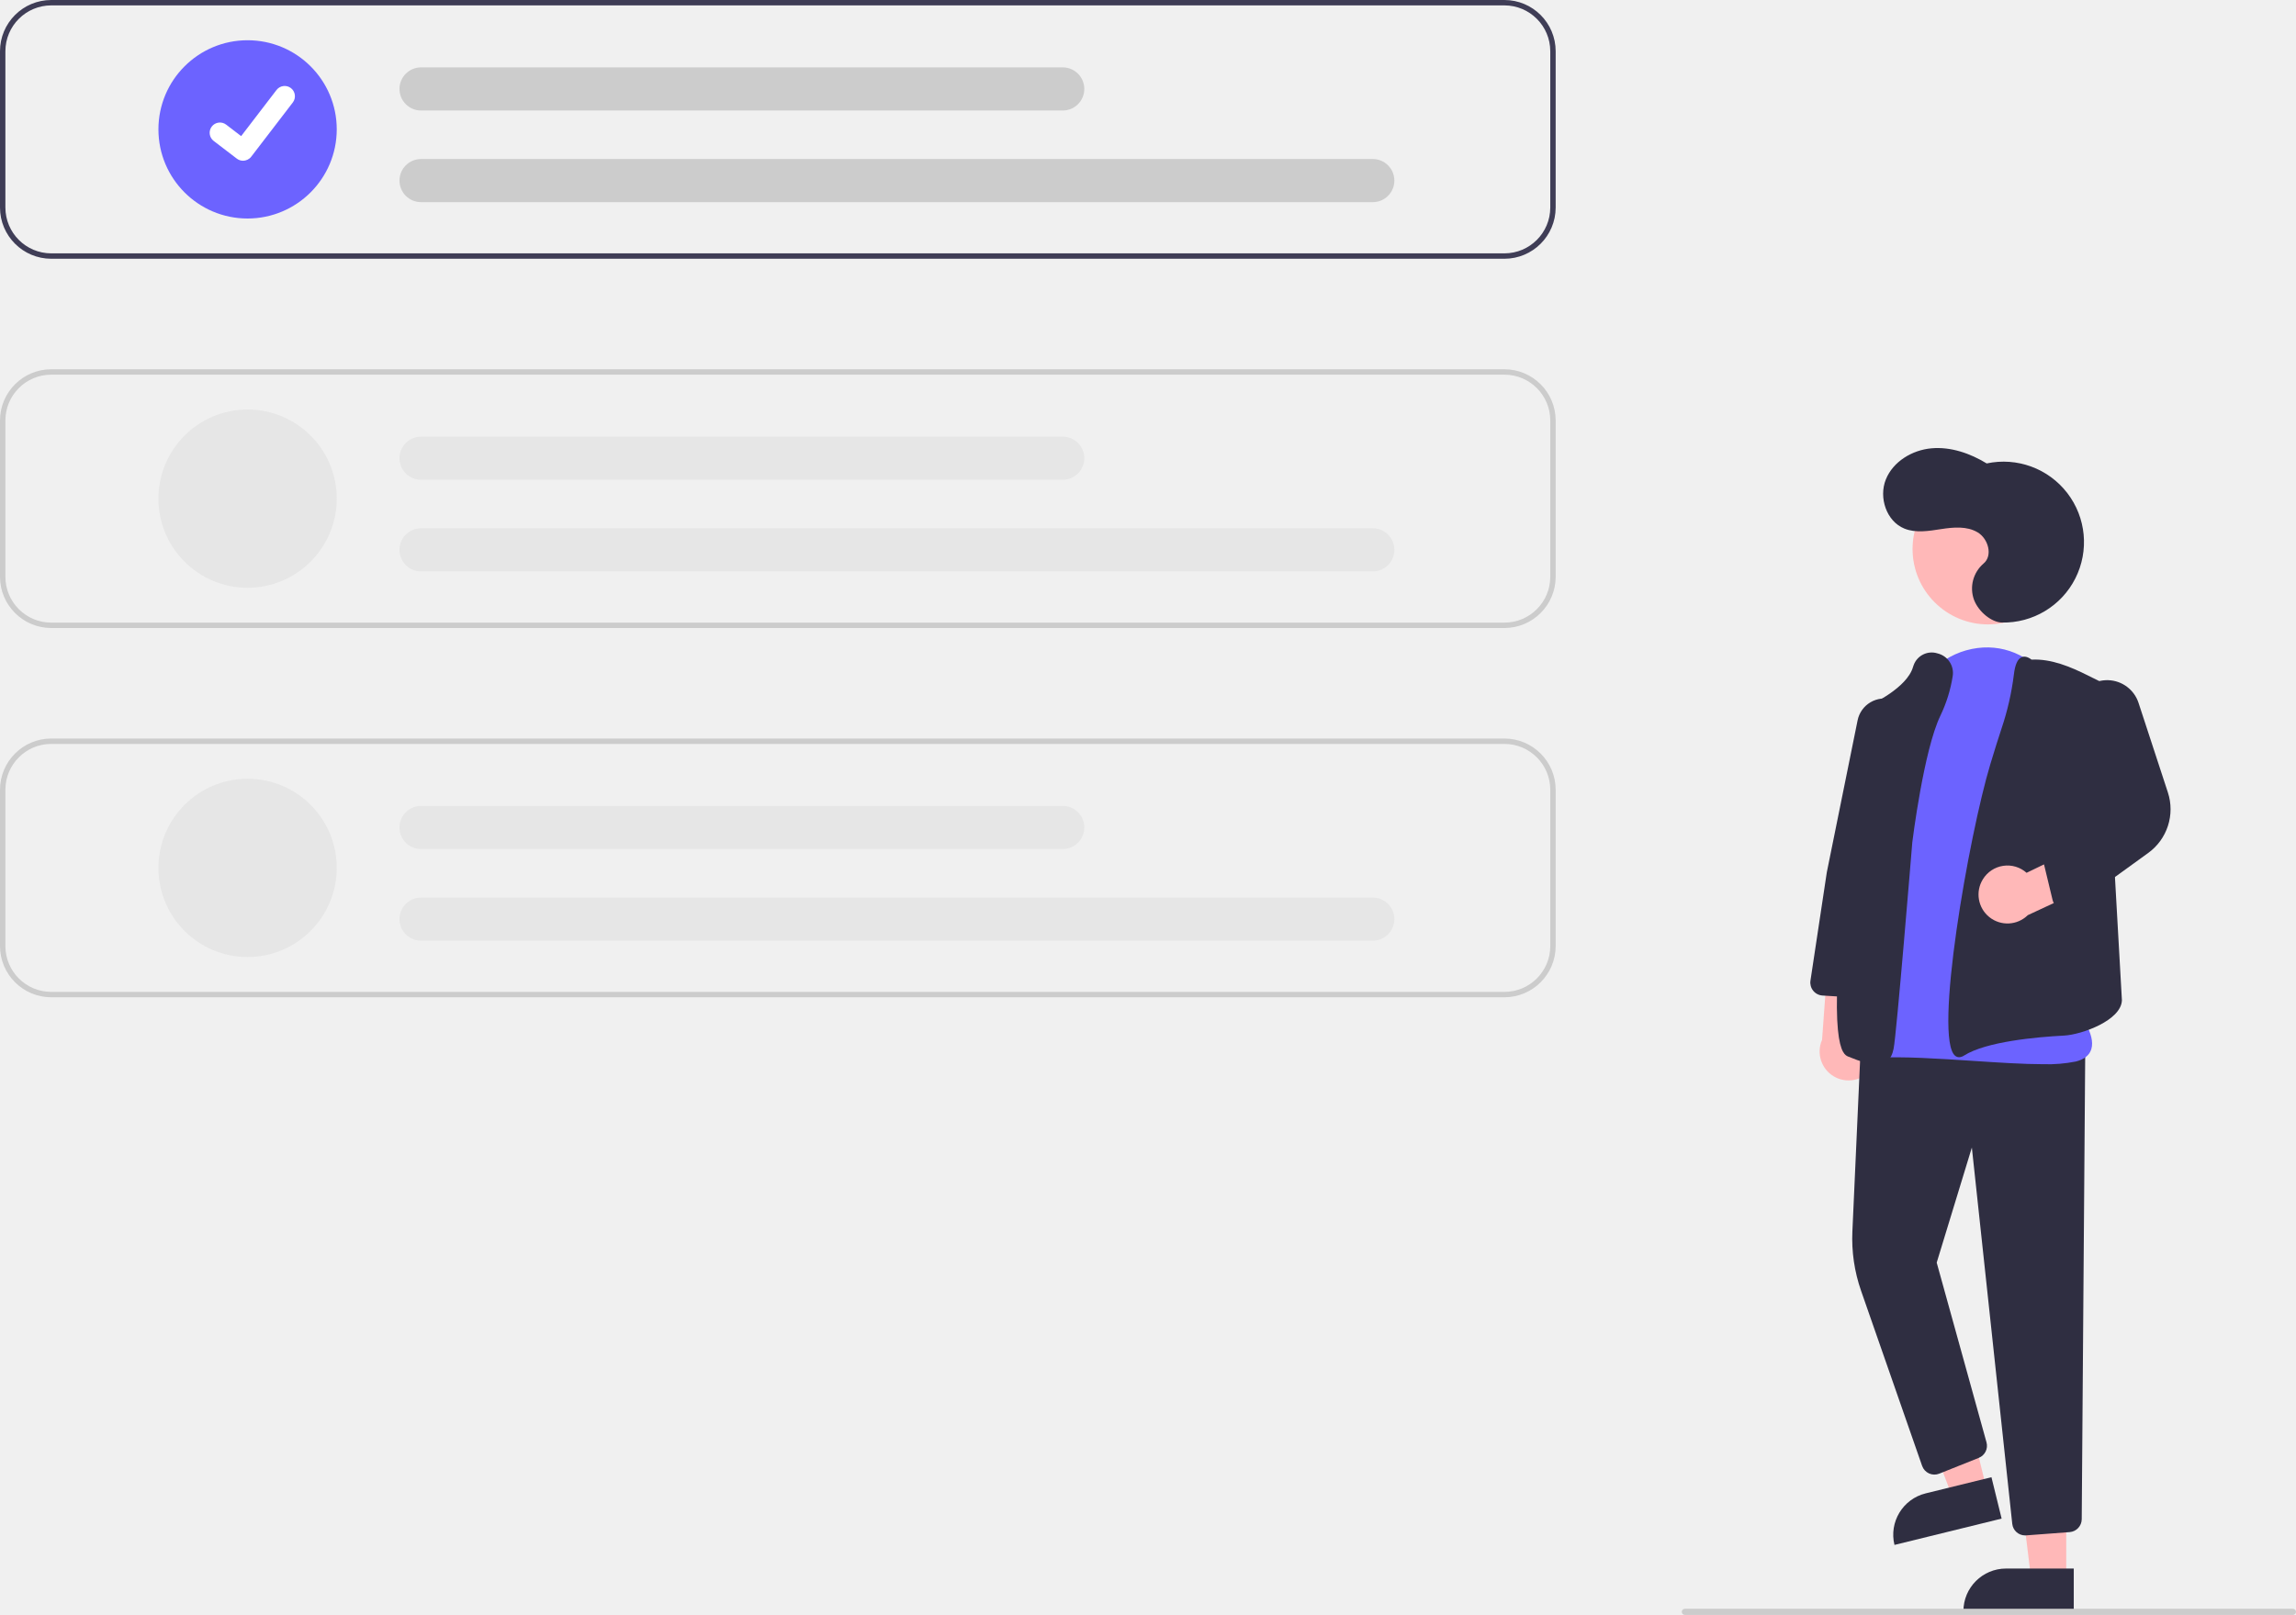
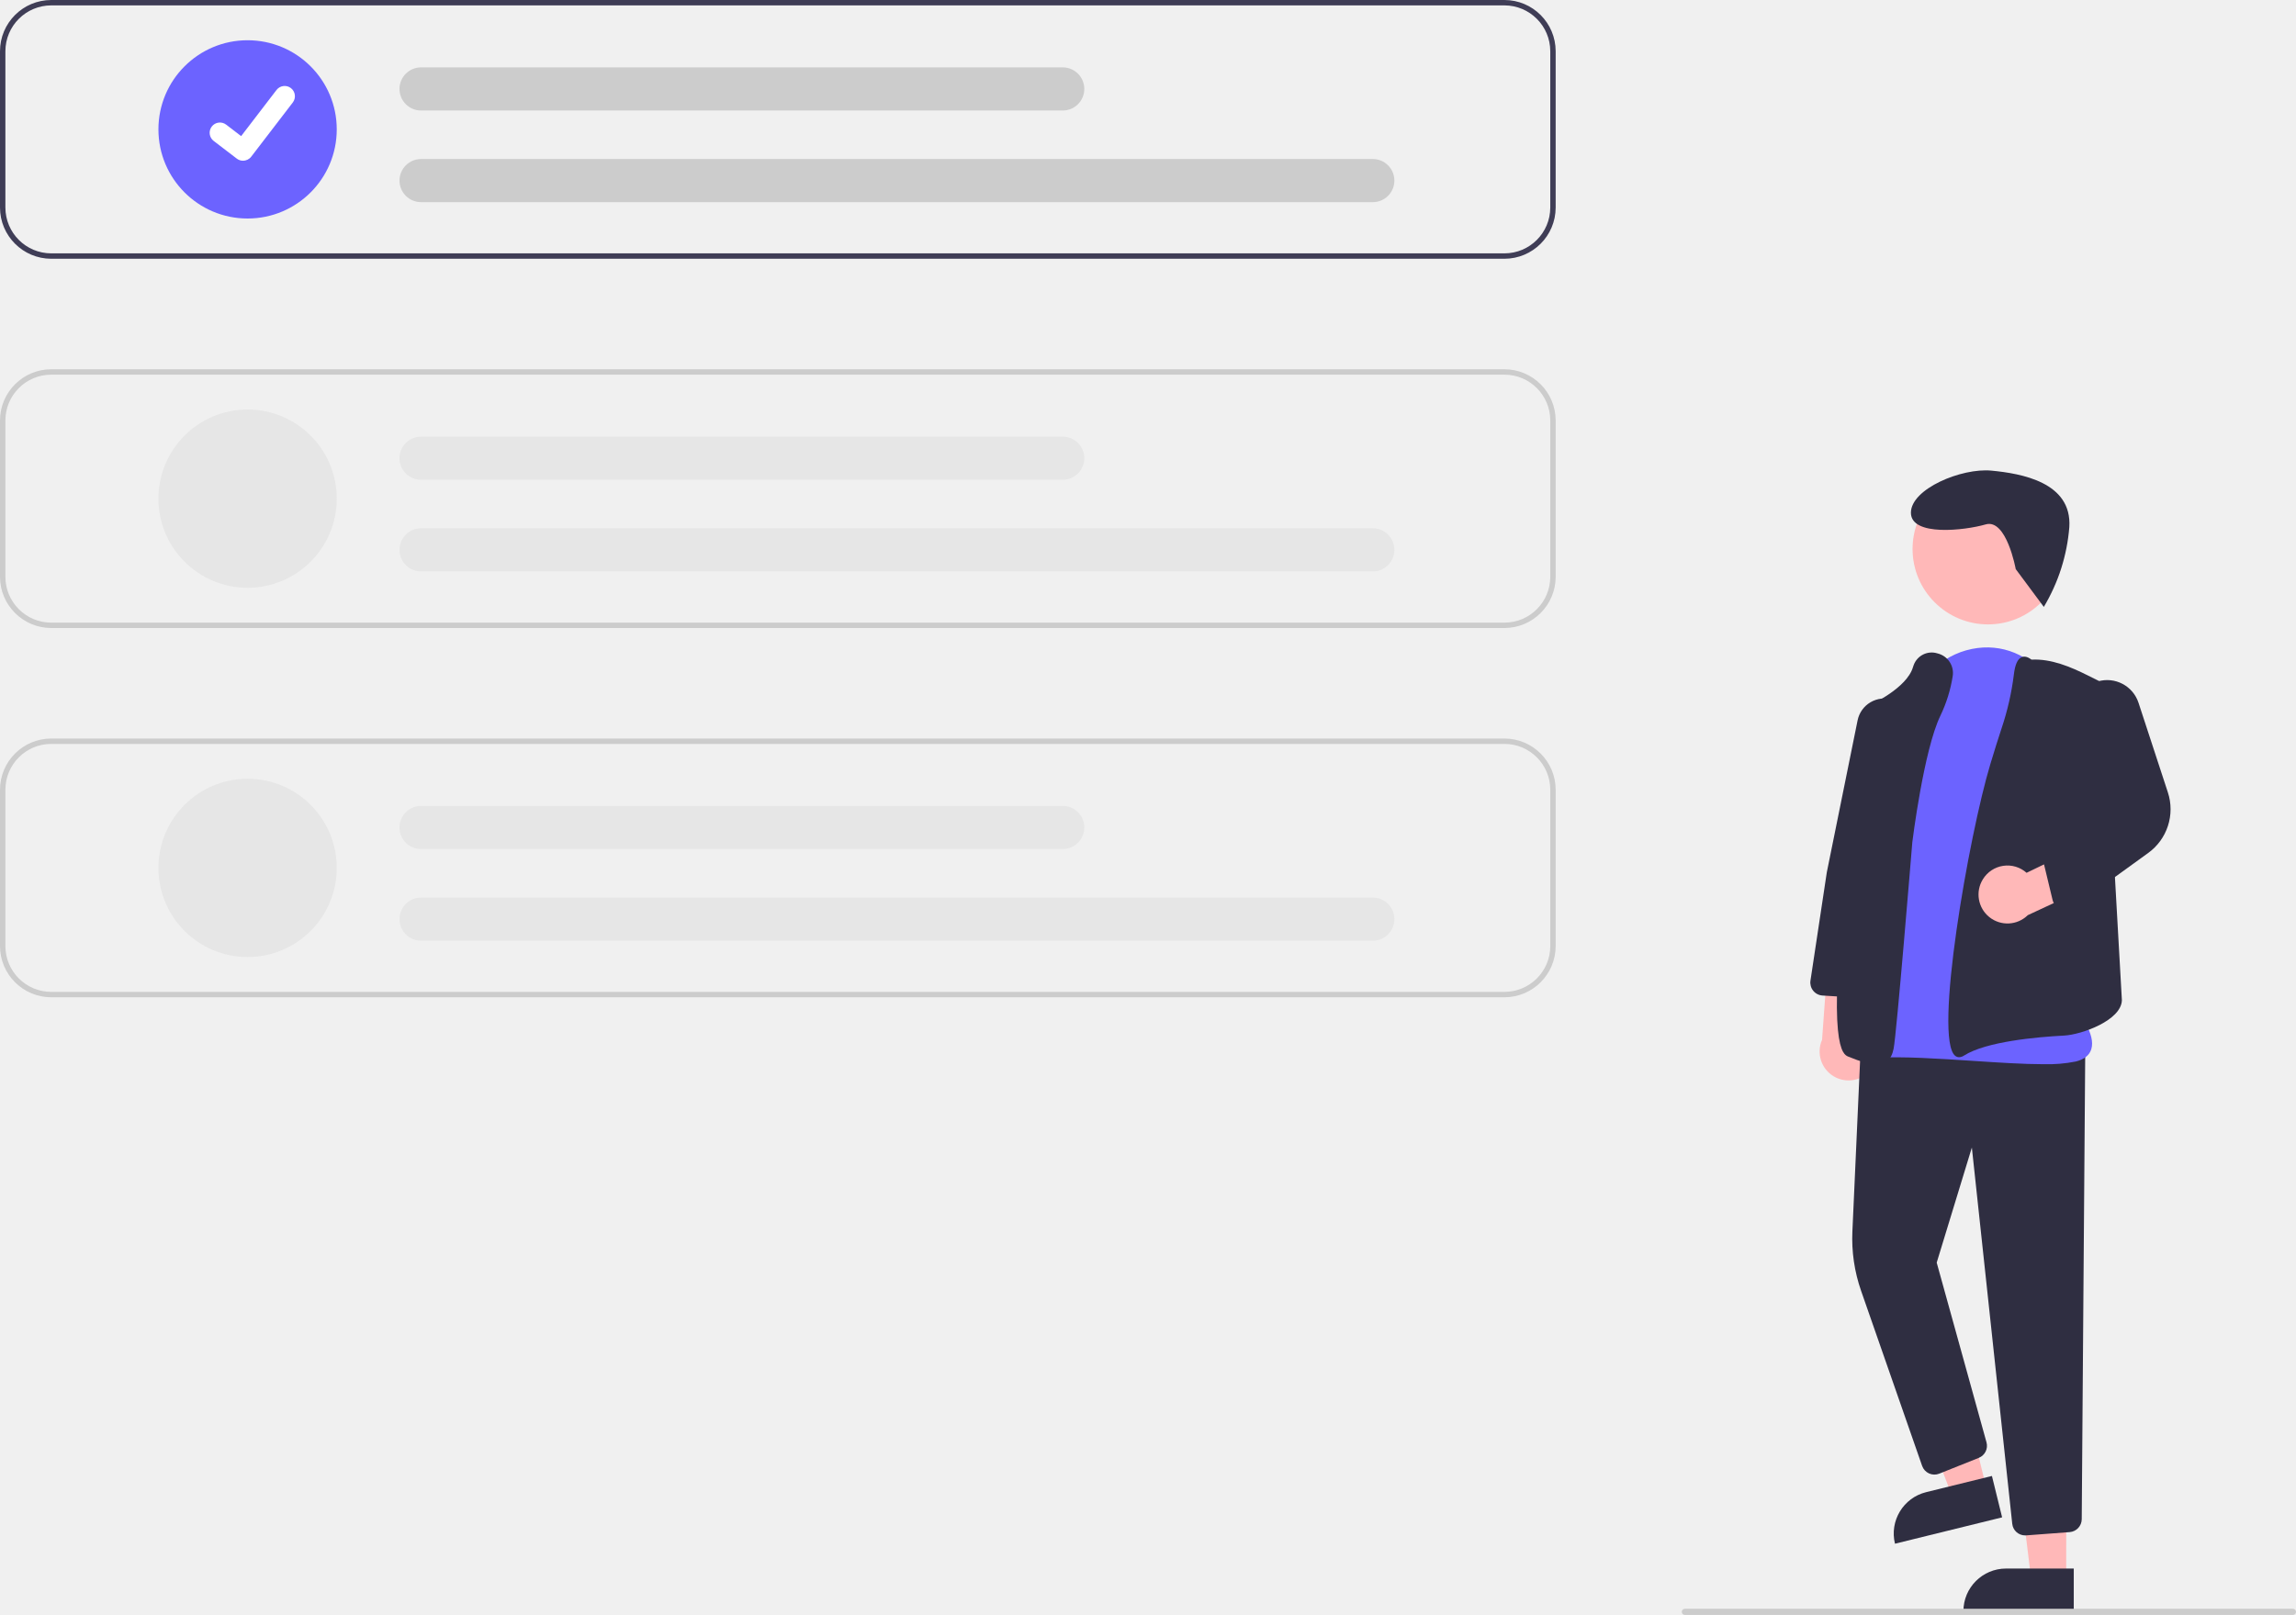
- <svg xmlns="http://www.w3.org/2000/svg" id="ea598d79-8dd3-4429-b270-13b822843139" data-name="Layer 1" width="747.62" height="526" viewBox="0 0 747.62 526">
-   <path d="M835.627,535.188a9.377,9.377,0,0,0-3.1-14.04l1.853-21.348-12.698-4.29L819.489,525.693a9.428,9.428,0,0,0,16.138,9.495Z" transform="translate(-226.1902 -187)" fill="#ffb8b8" />
-   <polygon points="672.805 514.162 661.373 514.161 655.936 470.065 672.809 470.066 672.805 514.162" fill="#ffb8b8" />
-   <path d="M653.207,510.894h22.048a0,0,0,0,1,0,0V524.776a0,0,0,0,1,0,0H639.325a0,0,0,0,1,0,0v0A13.882,13.882,0,0,1,653.207,510.894Z" fill="#2f2e41" />
-   <polygon points="646.855 484.902 635.753 487.63 619.947 446.107 636.332 442.08 646.855 484.902" fill="#ffb8b8" />
-   <path d="M854.772,672.232h22.048a0,0,0,0,1,0,0v13.882a0,0,0,0,1,0,0H840.89a0,0,0,0,1,0,0v0A13.882,13.882,0,0,1,854.772,672.232Z" transform="translate(-363.4462 37.56243) rotate(-13.80529)" fill="#2f2e41" />
-   <path d="M885.615,687.104a4.21,4.21,0,0,1-4.197-3.779L868.263,560.771l-11.447,37.476,16.213,58.533a4.225,4.225,0,0,1-2.505,5.056l-12.89,5.156a4.23,4.23,0,0,1-5.565-2.536l-19.871-57.009a51.612,51.612,0,0,1-2.835-19.395l2.773-61.523,73.043,3.093-1.14,152.215a4.254,4.254,0,0,1-3.912,4.186l-14.185,1.069Q885.778,687.104,885.615,687.104Z" transform="translate(-226.1902 -187)" fill="#2f2e41" />
-   <circle cx="647.328" cy="178.813" r="24.561" fill="#ffb8b8" />
-   <path d="M891.58,533.625c-6.468,0-14.504-.529-22.817-1.076-11.36-.748-23.106-1.521-31.875-1.013a6.966,6.966,0,0,1-6.232-2.714c-9.039-11.574,4.903-56.708,5.501-58.623l11.346-50.468.488.11-.488-.11c2.496-11.1,10.471-19.288,20.813-21.368,9.68-1.944,19.043,1.931,25.048,10.375q.478.672.955,1.379c19.552,28.957,8.493,100.896,7.752,105.539,1.033,1.237,6.618,8.232,5.083,13.091-.625,1.977-2.321,3.324-5.042,4.004A47.007,47.007,0,0,1,891.58,533.625Z" transform="translate(-226.1902 -187)" fill="#6c63ff" />
-   <path d="M837.284,533.647c-2.225,0-5.226-.821-9.272-2.505-1.739-.724-7.031-2.925-.606-59.072,3.156-27.58,7.677-54.968,7.722-55.241l.043-.264.244-.11c.116-.053,11.662-5.345,13.67-12.146q.104-.353.234-.685a6.244,6.244,0,0,1,7.754-3.808,6.561,6.561,0,0,1,4.942,7.488,46.024,46.024,0,0,1-3.991,12.791c-5.433,11.21-9.114,40.928-9.15,41.227-.208,2.538-5.138,62.672-6.088,67.235-.332,1.594-.942,3.544-2.733,4.49A5.842,5.842,0,0,1,837.284,533.647Z" transform="translate(-226.1902 -187)" fill="#2f2e41" />
-   <path d="M864.115,531.343a2.018,2.018,0,0,1-1.239-.425c-7.226-5.491,4.468-72.051,11.405-95.016,1.389-4.598,2.625-8.537,3.676-11.706h0a89.262,89.262,0,0,0,3.989-17.506c.382-3.226,1.211-5.068,2.537-5.633.921-.393,2.005-.126,3.22.793,6.407-.316,12.632,2.302,18.402,5.181l5.192,2.59L917.123,512.771c-.165,6.583-13.141,11.23-18.804,11.527-9.089.477-25.41,1.957-32.6,6.509A3.006,3.006,0,0,1,864.115,531.343Z" transform="translate(-226.1902 -187)" fill="#2f2e41" />
-   <path d="M831.659,511.989c-.086,0-.172-.002-.259-.008l-11.768-.724a4.229,4.229,0,0,1-3.923-4.853l5.325-35.279,10.024-49.498a8.879,8.879,0,0,1,11.362-6.709h0a8.928,8.928,0,0,1,6.108,9.879l-7.964,49.597-4.715,33.947A4.251,4.251,0,0,1,831.659,511.989Z" transform="translate(-226.1902 -187)" fill="#2f2e41" />
-   <path d="M871.86,473.374a9.377,9.377,0,0,1,14.225-2.093l19.295-9.32,8.524,10.344L886.471,485.084a9.428,9.428,0,0,1-14.611-11.71Z" transform="translate(-226.1902 -187)" fill="#ffb8b8" />
-   <path d="M898.663,483.383a4.232,4.232,0,0,1-4.114-3.242l-2.803-11.649a4.211,4.211,0,0,1,1.94-4.619l16.902-10.116-8.64-31.634a10.819,10.819,0,0,1,.379-6.801,10.753,10.753,0,0,1,20.214.621l9.539,29.125a17.576,17.576,0,0,1-6.421,19.773L901.141,482.58A4.224,4.224,0,0,1,898.663,483.383Z" transform="translate(-226.1902 -187)" fill="#2f2e41" />
-   <path d="M878.005,389.77a26.205,26.205,0,1,0-4.91-51.825c-5.401-3.28-11.681-5.486-17.975-4.925s-12.518,4.298-14.872,10.162.175,13.594,6.027,15.977c3.752,1.528,7.989.787,11.993.171s8.372-1.018,11.856,1.048,5.051,7.605,1.93,10.188a10.738,10.738,0,0,0-3.084,11.82C870.538,386.443,874.819,389.701,878.005,389.77Z" transform="translate(-226.1902 -187)" fill="#2f2e41" />
-   <path d="M716.064,187H242.87a16.695,16.695,0,0,0-16.68,16.68v50.919a16.695,16.695,0,0,0,16.68,16.68H716.064a16.695,16.695,0,0,0,16.68-16.68V203.68A16.695,16.695,0,0,0,716.064,187Zm14.924,67.599a14.946,14.946,0,0,1-14.924,14.924H242.87A14.946,14.946,0,0,1,227.946,254.599V203.68a14.946,14.946,0,0,1,14.924-14.924H716.064a14.946,14.946,0,0,1,14.924,14.924Z" transform="translate(-226.1902 -187)" fill="#3f3d56" />
-   <path d="M716.064,391.553H242.87a16.699,16.699,0,0,1-16.68-16.68V323.954a16.699,16.699,0,0,1,16.68-16.68H716.064a16.699,16.699,0,0,1,16.68,16.68v50.919A16.699,16.699,0,0,1,716.064,391.553ZM242.87,309.03A14.941,14.941,0,0,0,227.946,323.954v50.919a14.941,14.941,0,0,0,14.924,14.924H716.064a14.941,14.941,0,0,0,14.924-14.924V323.954a14.941,14.941,0,0,0-14.924-14.924Z" transform="translate(-226.1902 -187)" fill="#ccc" />
-   <path d="M716.064,511.827H242.87a16.699,16.699,0,0,1-16.68-16.68V444.228a16.699,16.699,0,0,1,16.68-16.68H716.064a16.699,16.699,0,0,1,16.68,16.68v50.919A16.699,16.699,0,0,1,716.064,511.827ZM242.87,429.303A14.941,14.941,0,0,0,227.946,444.228v50.919A14.941,14.941,0,0,0,242.87,510.071H716.064a14.941,14.941,0,0,0,14.924-14.924V444.228a14.941,14.941,0,0,0-14.924-14.924Z" transform="translate(-226.1902 -187)" fill="#ccc" />
-   <path d="M306.809,258.172a29.032,29.032,0,1,1,29.032-29.032A29.065,29.065,0,0,1,306.809,258.172Z" transform="translate(-226.1902 -187)" fill="#6c63ff" />
-   <path d="M673.195,252.843H363.293a7.023,7.023,0,1,1,0-14.047h309.902a7.023,7.023,0,1,1,0,14.047Z" transform="translate(-226.1902 -187)" fill="#ccc" />
-   <path d="M572.235,222.994H363.293a7.023,7.023,0,1,1,0-14.047H572.235a7.023,7.023,0,0,1,0,14.047Z" transform="translate(-226.1902 -187)" fill="#ccc" />
-   <path d="M306.809,378.445a29.032,29.032,0,1,1,29.032-29.032A29.065,29.065,0,0,1,306.809,378.445Z" transform="translate(-226.1902 -187)" fill="#e6e6e6" />
-   <path d="M673.195,373.117H363.293a7.023,7.023,0,1,1,0-14.047h309.902a7.023,7.023,0,1,1,0,14.047Z" transform="translate(-226.1902 -187)" fill="#e6e6e6" />
-   <path d="M572.235,343.268H363.293a7.023,7.023,0,1,1,0-14.047H572.235a7.023,7.023,0,0,1,0,14.047Z" transform="translate(-226.1902 -187)" fill="#e6e6e6" />
-   <path d="M306.809,498.719a29.032,29.032,0,1,1,29.032-29.032A29.065,29.065,0,0,1,306.809,498.719Z" transform="translate(-226.1902 -187)" fill="#e6e6e6" />
-   <path d="M673.195,493.391H363.293a7.023,7.023,0,1,1,0-14.047h309.902a7.023,7.023,0,0,1,0,14.047Z" transform="translate(-226.1902 -187)" fill="#e6e6e6" />
-   <path d="M572.235,463.542H363.293a7.023,7.023,0,1,1,0-14.047H572.235a7.023,7.023,0,0,1,0,14.047Z" transform="translate(-226.1902 -187)" fill="#e6e6e6" />
-   <path id="a0cfb668-db22-436f-bdef-92b50d362156" data-name="Path 395" d="M305.327,239.352a3.321,3.321,0,0,1-1.998-.664l-.036-.027-7.525-5.756a3.344,3.344,0,1,1,4.069-5.308l4.874,3.738,11.517-15.026a3.343,3.343,0,0,1,4.686-.619l.001.001-.071.099.073-.099a3.347,3.347,0,0,1,.618,4.687l-13.547,17.666a3.345,3.345,0,0,1-2.66,1.304Z" transform="translate(-226.1902 -187)" fill="#fff" />
-   <path d="M972.81,713h-198a1,1,0,0,1,0-2h198a1,1,0,0,1,0,2Z" transform="translate(-226.1902 -187)" fill="#ccc" />
+ <svg xmlns="http://www.w3.org/2000/svg" width="747.62" height="526" viewBox="0 0 747.62 526">
+   <g id="Group_33" data-name="Group 33" transform="translate(-227 -187)">
+     <path id="Path_498" data-name="Path 498" d="M835.627,535.188a9.377,9.377,0,0,0-3.1-14.04l1.853-21.348-12.7-4.29-2.194,30.184a9.428,9.428,0,0,0,16.138,9.495Z" transform="translate(0.81)" fill="#ffb8b8" />
+     <path id="Path_499" data-name="Path 499" d="M672.8,514.162H661.373l-5.437-44.1h16.873Z" transform="translate(227 187)" fill="#ffb8b8" />
+     <path id="Path_500" data-name="Path 500" d="M653.207,510.894h22.048v13.882h-35.93a13.882,13.882,0,0,1,13.882-13.882Z" transform="translate(227 187)" fill="#2f2e41" />
+     <path id="Path_501" data-name="Path 501" d="M646.855,484.9l-11.1,2.728-15.806-41.523,16.385-4.027Z" transform="translate(227 187)" fill="#ffb8b8" />
+     <path id="Path_502" data-name="Path 502" d="M854.772,672.232H876.82v13.882H840.89a13.882,13.882,0,0,1,13.882-13.882Z" transform="matrix(0.971, -0.239, 0.239, 0.971, -136.446, 224.563)" fill="#2f2e41" />
+     <path id="Path_503" data-name="Path 503" d="M885.615,687.1a4.21,4.21,0,0,1-4.2-3.779L868.263,560.771l-11.447,37.476,16.213,58.533a4.225,4.225,0,0,1-2.505,5.056l-12.89,5.156a4.23,4.23,0,0,1-5.565-2.536L832.2,607.448a51.611,51.611,0,0,1-2.835-19.395l2.773-61.523,73.043,3.093-1.14,152.215a4.254,4.254,0,0,1-3.912,4.186l-14.185,1.069Q885.778,687.1,885.615,687.1Z" transform="translate(0.81)" fill="#2f2e41" />
+     <circle id="Ellipse_83" data-name="Ellipse 83" cx="24.561" cy="24.561" r="24.561" transform="translate(849.767 341.252)" fill="#ffb8b8" />
+     <path id="Path_504" data-name="Path 504" d="M891.58,533.625c-6.468,0-14.5-.529-22.817-1.076-11.36-.748-23.106-1.521-31.875-1.013a6.966,6.966,0,0,1-6.232-2.714c-9.039-11.574,4.9-56.708,5.5-58.623L847.5,419.731l.488.11-.488-.11c2.5-11.1,10.471-19.288,20.813-21.368,9.68-1.944,19.043,1.931,25.048,10.375q.478.672.955,1.379c19.552,28.957,8.493,100.9,7.752,105.539,1.033,1.237,6.618,8.232,5.083,13.091-.625,1.977-2.321,3.324-5.042,4a47.006,47.006,0,0,1-10.532.875Z" transform="translate(0.81)" fill="#6c63ff" />
+     <path id="Path_505" data-name="Path 505" d="M837.284,533.647c-2.225,0-5.226-.821-9.272-2.5-1.739-.724-7.031-2.925-.606-59.072,3.156-27.58,7.677-54.968,7.722-55.241l.043-.264.244-.11c.116-.053,11.662-5.345,13.67-12.146q.1-.353.234-.685a6.244,6.244,0,0,1,7.754-3.808,6.561,6.561,0,0,1,4.942,7.488,46.021,46.021,0,0,1-3.991,12.792c-5.433,11.21-9.114,40.928-9.15,41.227-.208,2.538-5.138,62.672-6.088,67.235-.332,1.594-.942,3.544-2.733,4.49a5.842,5.842,0,0,1-2.767.6Z" transform="translate(0.81)" fill="#2f2e41" />
+     <path id="Path_506" data-name="Path 506" d="M864.115,531.343a2.018,2.018,0,0,1-1.239-.425c-7.226-5.491,4.468-72.051,11.4-95.016,1.389-4.6,2.625-8.537,3.676-11.706h0a89.255,89.255,0,0,0,3.989-17.506c.382-3.226,1.211-5.068,2.537-5.633.921-.393,2-.126,3.22.793,6.407-.316,12.632,2.3,18.4,5.181l5.192,2.59,5.826,103.149c-.165,6.583-13.141,11.23-18.8,11.527-9.089.477-25.41,1.957-32.6,6.509a3.005,3.005,0,0,1-1.6.536Z" transform="translate(0.81)" fill="#2f2e41" />
+     <path id="Path_507" data-name="Path 507" d="M831.659,511.989c-.086,0-.172,0-.259-.008l-11.768-.724a4.229,4.229,0,0,1-3.923-4.853l5.325-35.279,10.024-49.5a8.879,8.879,0,0,1,11.362-6.709h0a8.928,8.928,0,0,1,6.108,9.879l-7.964,49.6-4.715,33.947a4.251,4.251,0,0,1-4.191,3.647Z" transform="translate(0.81)" fill="#2f2e41" />
+     <path id="Path_508" data-name="Path 508" d="M871.86,473.374a9.377,9.377,0,0,1,14.225-2.093l19.295-9.32,8.524,10.344-27.433,12.779a9.428,9.428,0,0,1-14.611-11.71Z" transform="translate(0.81)" fill="#ffb8b8" />
+     <path id="Path_509" data-name="Path 509" d="M898.664,483.383a4.232,4.232,0,0,1-4.114-3.241l-2.8-11.65a4.211,4.211,0,0,1,1.94-4.619l16.9-10.116-8.64-31.634a10.753,10.753,0,0,1,20.593-6.181l9.539,29.125a17.576,17.576,0,0,1-6.421,19.773L901.141,482.58A4.224,4.224,0,0,1,898.664,483.383Z" transform="translate(0.81)" fill="#2f2e41" />
+     <path id="Path_511" data-name="Path 511" d="M716.064,187H242.87a16.7,16.7,0,0,0-16.68,16.68V254.6a16.7,16.7,0,0,0,16.68,16.68H716.064a16.7,16.7,0,0,0,16.68-16.68V203.68A16.7,16.7,0,0,0,716.064,187Zm14.924,67.6a14.946,14.946,0,0,1-14.924,14.924H242.87A14.946,14.946,0,0,1,227.946,254.6V203.68a14.946,14.946,0,0,1,14.924-14.924H716.064a14.946,14.946,0,0,1,14.924,14.924Z" transform="translate(0.81)" fill="#3f3d56" />
+     <path id="Path_512" data-name="Path 512" d="M716.064,391.553H242.87a16.7,16.7,0,0,1-16.68-16.68V323.954a16.7,16.7,0,0,1,16.68-16.68H716.064a16.7,16.7,0,0,1,16.68,16.68v50.919a16.7,16.7,0,0,1-16.68,16.68ZM242.87,309.03a14.941,14.941,0,0,0-14.924,14.924v50.919A14.941,14.941,0,0,0,242.87,389.8H716.064a14.941,14.941,0,0,0,14.925-14.924V323.954a14.941,14.941,0,0,0-14.924-14.924Z" transform="translate(0.81)" fill="#ccc" />
+     <path id="Path_513" data-name="Path 513" d="M716.064,511.827H242.87a16.7,16.7,0,0,1-16.68-16.68V444.228a16.7,16.7,0,0,1,16.68-16.68H716.064a16.7,16.7,0,0,1,16.68,16.68v50.919a16.7,16.7,0,0,1-16.68,16.68ZM242.87,429.3a14.941,14.941,0,0,0-14.924,14.924v50.919a14.941,14.941,0,0,0,14.924,14.925H716.064a14.941,14.941,0,0,0,14.925-14.924V444.228A14.941,14.941,0,0,0,716.064,429.3Z" transform="translate(0.81)" fill="#ccc" />
+     <path id="Path_514" data-name="Path 514" d="M306.809,258.172a29.032,29.032,0,1,1,29.032-29.032,29.032,29.032,0,0,1-29.032,29.032Z" transform="translate(0.81)" fill="#6c63ff" />
+     <path id="Path_515" data-name="Path 515" d="M673.2,252.843h-309.9a7.023,7.023,0,0,1,0-14.047H673.2a7.023,7.023,0,0,1,0,14.047Z" transform="translate(0.81)" fill="#ccc" />
+     <path id="Path_516" data-name="Path 516" d="M572.235,222.994H363.293a7.023,7.023,0,1,1,0-14.047H572.235a7.023,7.023,0,0,1,0,14.047Z" transform="translate(0.81)" fill="#ccc" />
+     <path id="Path_517" data-name="Path 517" d="M306.809,378.445a29.032,29.032,0,1,1,29.032-29.032,29.032,29.032,0,0,1-29.032,29.032Z" transform="translate(0.81)" fill="#e6e6e6" />
+     <path id="Path_518" data-name="Path 518" d="M673.2,373.117h-309.9a7.023,7.023,0,1,1,0-14.047H673.2a7.023,7.023,0,0,1,0,14.047Z" transform="translate(0.81)" fill="#e6e6e6" />
+     <path id="Path_519" data-name="Path 519" d="M572.235,343.268H363.293a7.023,7.023,0,1,1,0-14.047H572.235a7.023,7.023,0,0,1,0,14.047Z" transform="translate(0.81)" fill="#e6e6e6" />
+     <path id="Path_520" data-name="Path 520" d="M306.809,498.719a29.032,29.032,0,1,1,29.032-29.032,29.032,29.032,0,0,1-29.032,29.032Z" transform="translate(0.81)" fill="#e6e6e6" />
+     <path id="Path_521" data-name="Path 521" d="M673.2,493.391h-309.9a7.023,7.023,0,1,1,0-14.047H673.2a7.023,7.023,0,1,1,0,14.047Z" transform="translate(0.81)" fill="#e6e6e6" />
+     <path id="Path_522" data-name="Path 522" d="M572.235,463.542H363.293a7.023,7.023,0,1,1,0-14.047H572.235a7.023,7.023,0,0,1,0,14.047Z" transform="translate(0.81)" fill="#e6e6e6" />
+     <path id="Path_395" data-name="Path 395" d="M305.327,239.352a3.321,3.321,0,0,1-2-.664l-.036-.027-7.525-5.756a3.344,3.344,0,1,1,4.069-5.308l4.874,3.738,11.517-15.026a3.343,3.343,0,0,1,4.686-.619h0l-.071.1.073-.1a3.347,3.347,0,0,1,.618,4.687l-13.547,17.666a3.345,3.345,0,0,1-2.66,1.3Z" transform="translate(0.81)" fill="#fff" />
+     <path id="Path_523" data-name="Path 523" d="M972.81,713h-198a1,1,0,0,1,0-2h198a1,1,0,0,1,0,2Z" transform="translate(0.81)" fill="#ccc" />
+     <path id="Path_561" data-name="Path 561" d="M782.606,412.94s-9.448-13.874-14.855-9.306-20.567,13.529-23.761,6.436,9.082-20.086,18.347-23.193,25.534-7.235,30.637,6.463a59.9,59.9,0,0,1,2.994,27.124Z" transform="matrix(0.914, 0.407, -0.407, 0.914, 336.122, -323.588)" fill="#2f2e41" />
+   </g>
</svg>
